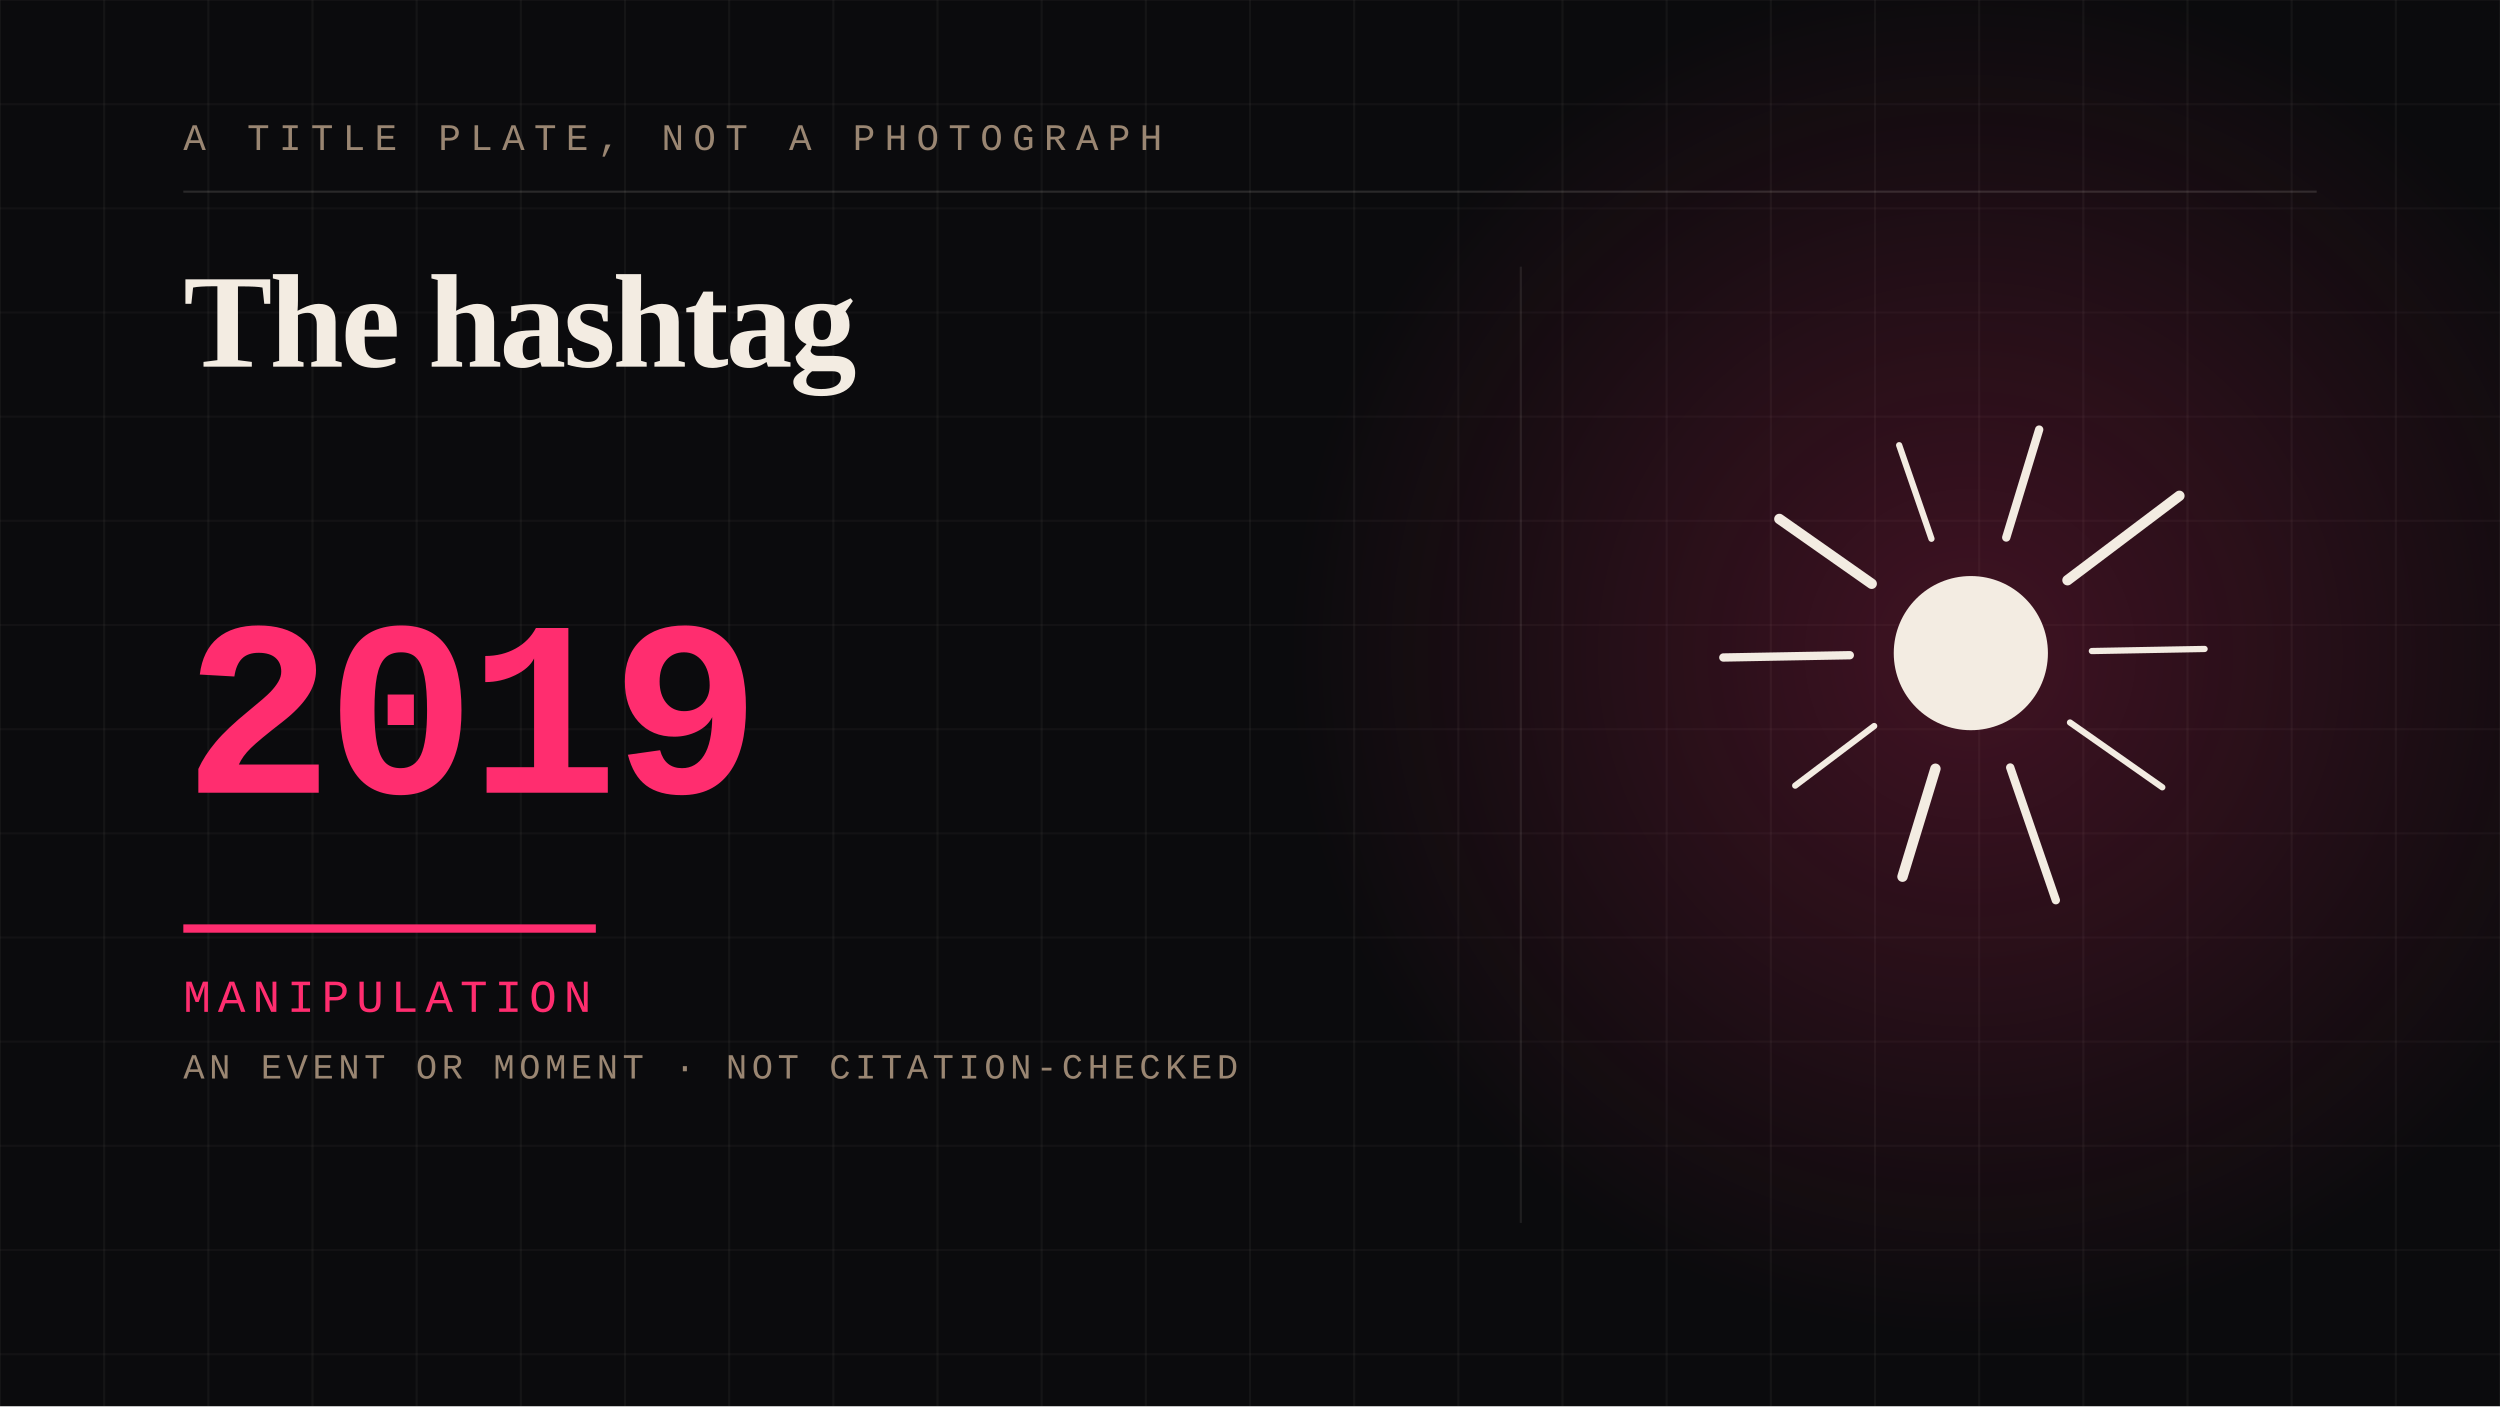
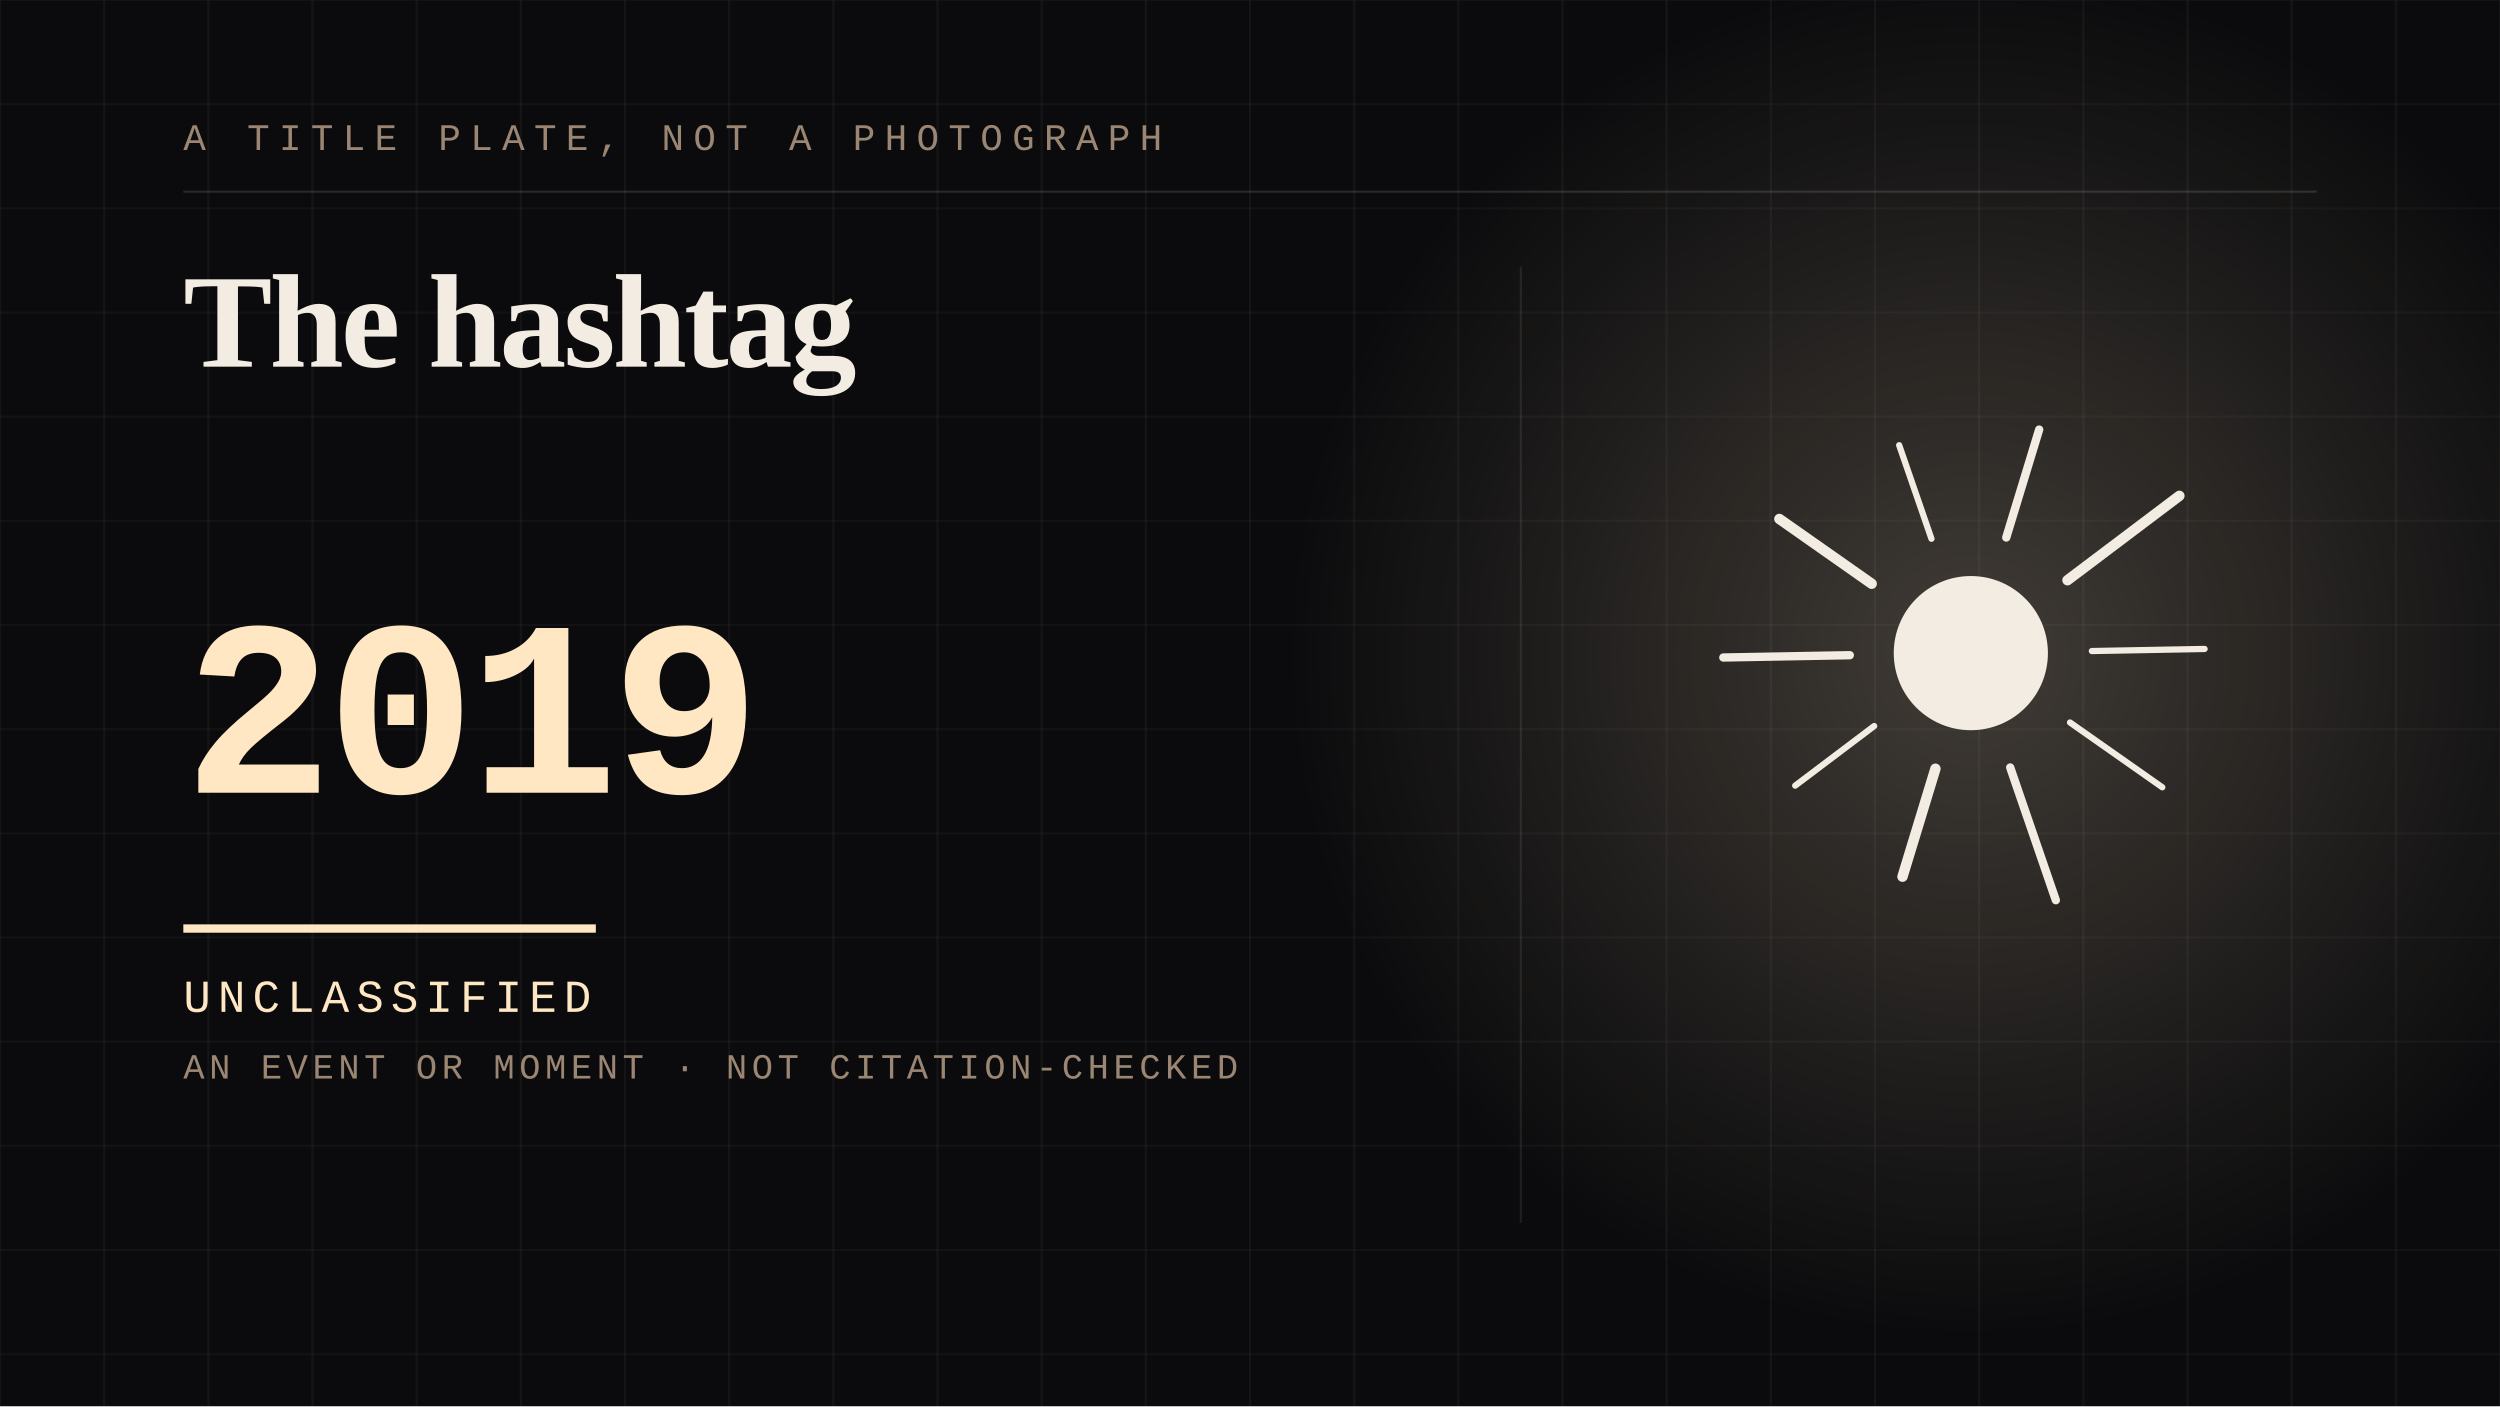
- <svg xmlns="http://www.w3.org/2000/svg" viewBox="0 0 1200 675" width="1200" height="675" role="img" aria-label="Title plate: The hashtag, 2019, An event or moment, Manipulation. Drawn from the entry's own record, not a photograph.">
+ <svg xmlns="http://www.w3.org/2000/svg" viewBox="0 0 1200 675" width="1200" height="675" role="img" aria-label="Title plate: The hashtag, 2019, An event or moment, Unclassified. Drawn from the entry's own record, not a photograph.">
  <rect width="1200" height="675" fill="#0b0b0d" />
  <line x1="0" y1="0" x2="0" y2="675" stroke="#f3ece2" stroke-width="1" opacity=".045" />
  <line x1="50" y1="0" x2="50" y2="675" stroke="#f3ece2" stroke-width="1" opacity=".045" />
  <line x1="100" y1="0" x2="100" y2="675" stroke="#f3ece2" stroke-width="1" opacity=".045" />
  <line x1="150" y1="0" x2="150" y2="675" stroke="#f3ece2" stroke-width="1" opacity=".045" />
  <line x1="200" y1="0" x2="200" y2="675" stroke="#f3ece2" stroke-width="1" opacity=".045" />
  <line x1="250" y1="0" x2="250" y2="675" stroke="#f3ece2" stroke-width="1" opacity=".045" />
  <line x1="300" y1="0" x2="300" y2="675" stroke="#f3ece2" stroke-width="1" opacity=".045" />
  <line x1="350" y1="0" x2="350" y2="675" stroke="#f3ece2" stroke-width="1" opacity=".045" />
  <line x1="400" y1="0" x2="400" y2="675" stroke="#f3ece2" stroke-width="1" opacity=".045" />
  <line x1="450" y1="0" x2="450" y2="675" stroke="#f3ece2" stroke-width="1" opacity=".045" />
  <line x1="500" y1="0" x2="500" y2="675" stroke="#f3ece2" stroke-width="1" opacity=".045" />
  <line x1="550" y1="0" x2="550" y2="675" stroke="#f3ece2" stroke-width="1" opacity=".045" />
  <line x1="600" y1="0" x2="600" y2="675" stroke="#f3ece2" stroke-width="1" opacity=".045" />
  <line x1="650" y1="0" x2="650" y2="675" stroke="#f3ece2" stroke-width="1" opacity=".045" />
  <line x1="700" y1="0" x2="700" y2="675" stroke="#f3ece2" stroke-width="1" opacity=".045" />
  <line x1="750" y1="0" x2="750" y2="675" stroke="#f3ece2" stroke-width="1" opacity=".045" />
  <line x1="800" y1="0" x2="800" y2="675" stroke="#f3ece2" stroke-width="1" opacity=".045" />
  <line x1="850" y1="0" x2="850" y2="675" stroke="#f3ece2" stroke-width="1" opacity=".045" />
  <line x1="900" y1="0" x2="900" y2="675" stroke="#f3ece2" stroke-width="1" opacity=".045" />
  <line x1="950" y1="0" x2="950" y2="675" stroke="#f3ece2" stroke-width="1" opacity=".045" />
  <line x1="1000" y1="0" x2="1000" y2="675" stroke="#f3ece2" stroke-width="1" opacity=".045" />
  <line x1="1050" y1="0" x2="1050" y2="675" stroke="#f3ece2" stroke-width="1" opacity=".045" />
  <line x1="1100" y1="0" x2="1100" y2="675" stroke="#f3ece2" stroke-width="1" opacity=".045" />
  <line x1="1150" y1="0" x2="1150" y2="675" stroke="#f3ece2" stroke-width="1" opacity=".045" />
  <line x1="1200" y1="0" x2="1200" y2="675" stroke="#f3ece2" stroke-width="1" opacity=".045" />
  <line x1="0" y1="0" x2="1200" y2="0" stroke="#f3ece2" stroke-width="1" opacity=".035" />
  <line x1="0" y1="50" x2="1200" y2="50" stroke="#f3ece2" stroke-width="1" opacity=".035" />
  <line x1="0" y1="100" x2="1200" y2="100" stroke="#f3ece2" stroke-width="1" opacity=".035" />
  <line x1="0" y1="150" x2="1200" y2="150" stroke="#f3ece2" stroke-width="1" opacity=".035" />
  <line x1="0" y1="200" x2="1200" y2="200" stroke="#f3ece2" stroke-width="1" opacity=".035" />
  <line x1="0" y1="250" x2="1200" y2="250" stroke="#f3ece2" stroke-width="1" opacity=".035" />
  <line x1="0" y1="300" x2="1200" y2="300" stroke="#f3ece2" stroke-width="1" opacity=".035" />
  <line x1="0" y1="350" x2="1200" y2="350" stroke="#f3ece2" stroke-width="1" opacity=".035" />
  <line x1="0" y1="400" x2="1200" y2="400" stroke="#f3ece2" stroke-width="1" opacity=".035" />
  <line x1="0" y1="450" x2="1200" y2="450" stroke="#f3ece2" stroke-width="1" opacity=".035" />
  <line x1="0" y1="500" x2="1200" y2="500" stroke="#f3ece2" stroke-width="1" opacity=".035" />
  <line x1="0" y1="550" x2="1200" y2="550" stroke="#f3ece2" stroke-width="1" opacity=".035" />
  <line x1="0" y1="600" x2="1200" y2="600" stroke="#f3ece2" stroke-width="1" opacity=".035" />
  <line x1="0" y1="650" x2="1200" y2="650" stroke="#f3ece2" stroke-width="1" opacity=".035" />
  <defs>
    <radialGradient id="pg" cx=".5" cy=".5" r=".5">
-       <stop offset="0" stop-color="#ff2d6f" stop-opacity=".22" />
-       <stop offset="1" stop-color="#ff2d6f" stop-opacity="0" />
+       <stop offset="0" stop-color="#ffe7c4" stop-opacity=".22" />
+       <stop offset="1" stop-color="#ffe7c4" stop-opacity="0" />
    </radialGradient>
  </defs>
  <circle cx="946" cy="314" r="330" fill="url(#pg)" />
  <circle cx="946.0" cy="313.5" r="37.0" fill="#f3ece2" />
  <line x1="993.6" y1="346.8" x2="1037.9" y2="377.9" stroke="#f3ece2" stroke-width="3" stroke-linecap="round" />
  <line x1="964.9" y1="368.4" x2="986.8" y2="432.1" stroke="#f3ece2" stroke-width="4" stroke-linecap="round" />
  <line x1="929.0" y1="369.0" x2="913.2" y2="420.8" stroke="#f3ece2" stroke-width="5" stroke-linecap="round" />
  <line x1="899.6" y1="348.5" x2="861.7" y2="377.1" stroke="#f3ece2" stroke-width="3" stroke-linecap="round" />
  <line x1="887.9" y1="314.5" x2="827.2" y2="315.6" stroke="#f3ece2" stroke-width="4" stroke-linecap="round" />
  <line x1="898.4" y1="280.2" x2="854.1" y2="249.1" stroke="#f3ece2" stroke-width="5" stroke-linecap="round" />
  <line x1="927.1" y1="258.6" x2="911.6" y2="213.7" stroke="#f3ece2" stroke-width="3" stroke-linecap="round" />
  <line x1="963.0" y1="258.0" x2="978.8" y2="206.2" stroke="#f3ece2" stroke-width="4" stroke-linecap="round" />
  <line x1="992.4" y1="278.5" x2="1046.1" y2="238.0" stroke="#f3ece2" stroke-width="5" stroke-linecap="round" />
  <line x1="1004.1" y1="312.5" x2="1058.2" y2="311.5" stroke="#f3ece2" stroke-width="3" stroke-linecap="round" />
  <text x="88" y="176.0" font-family="Georgia,&quot;Times New Roman&quot;,serif" font-size="64" font-weight="700" fill="#f3ece2" letter-spacing="-1.3">The hashtag</text>
-   <text x="88" y="380.5" font-family="Consolas,&quot;Courier New&quot;,monospace" font-size="120" font-weight="700" letter-spacing="-3.6" fill="#ff2d6f">2019</text>
-   <line x1="88" y1="445.7" x2="286.0" y2="445.7" stroke="#ff2d6f" stroke-width="4" />
-   <text x="88" y="485.7" font-family="Consolas,&quot;Courier New&quot;,monospace" font-size="22" letter-spacing="3.4" fill="#ff2d6f">MANIPULATION</text>
+   <text x="88" y="380.5" font-family="Consolas,&quot;Courier New&quot;,monospace" font-size="120" font-weight="700" letter-spacing="-3.6" fill="#ffe7c4">2019</text>
+   <line x1="88" y1="445.7" x2="286.0" y2="445.7" stroke="#ffe7c4" stroke-width="4" />
+   <text x="88" y="485.7" font-family="Consolas,&quot;Courier New&quot;,monospace" font-size="22" letter-spacing="3.4" fill="#ffe7c4">UNCLASSIFIED</text>
  <text x="88" y="517.7" font-family="Consolas,&quot;Courier New&quot;,monospace" font-size="17" letter-spacing="2.2" fill="#9a8672">AN EVENT OR MOMENT  ·  NOT CITATION-CHECKED</text>
  <text x="88" y="72" font-family="Consolas,&quot;Courier New&quot;,monospace" font-size="18" letter-spacing="4.5" fill="#9a8672">A TITLE PLATE, NOT A PHOTOGRAPH</text>
  <line x1="88" y1="92" x2="1112" y2="92" stroke="#f3ece2" stroke-width="1" opacity=".14" />
  <line x1="730" y1="128" x2="730" y2="587" stroke="#f3ece2" stroke-width="1" opacity=".09" />
</svg>
